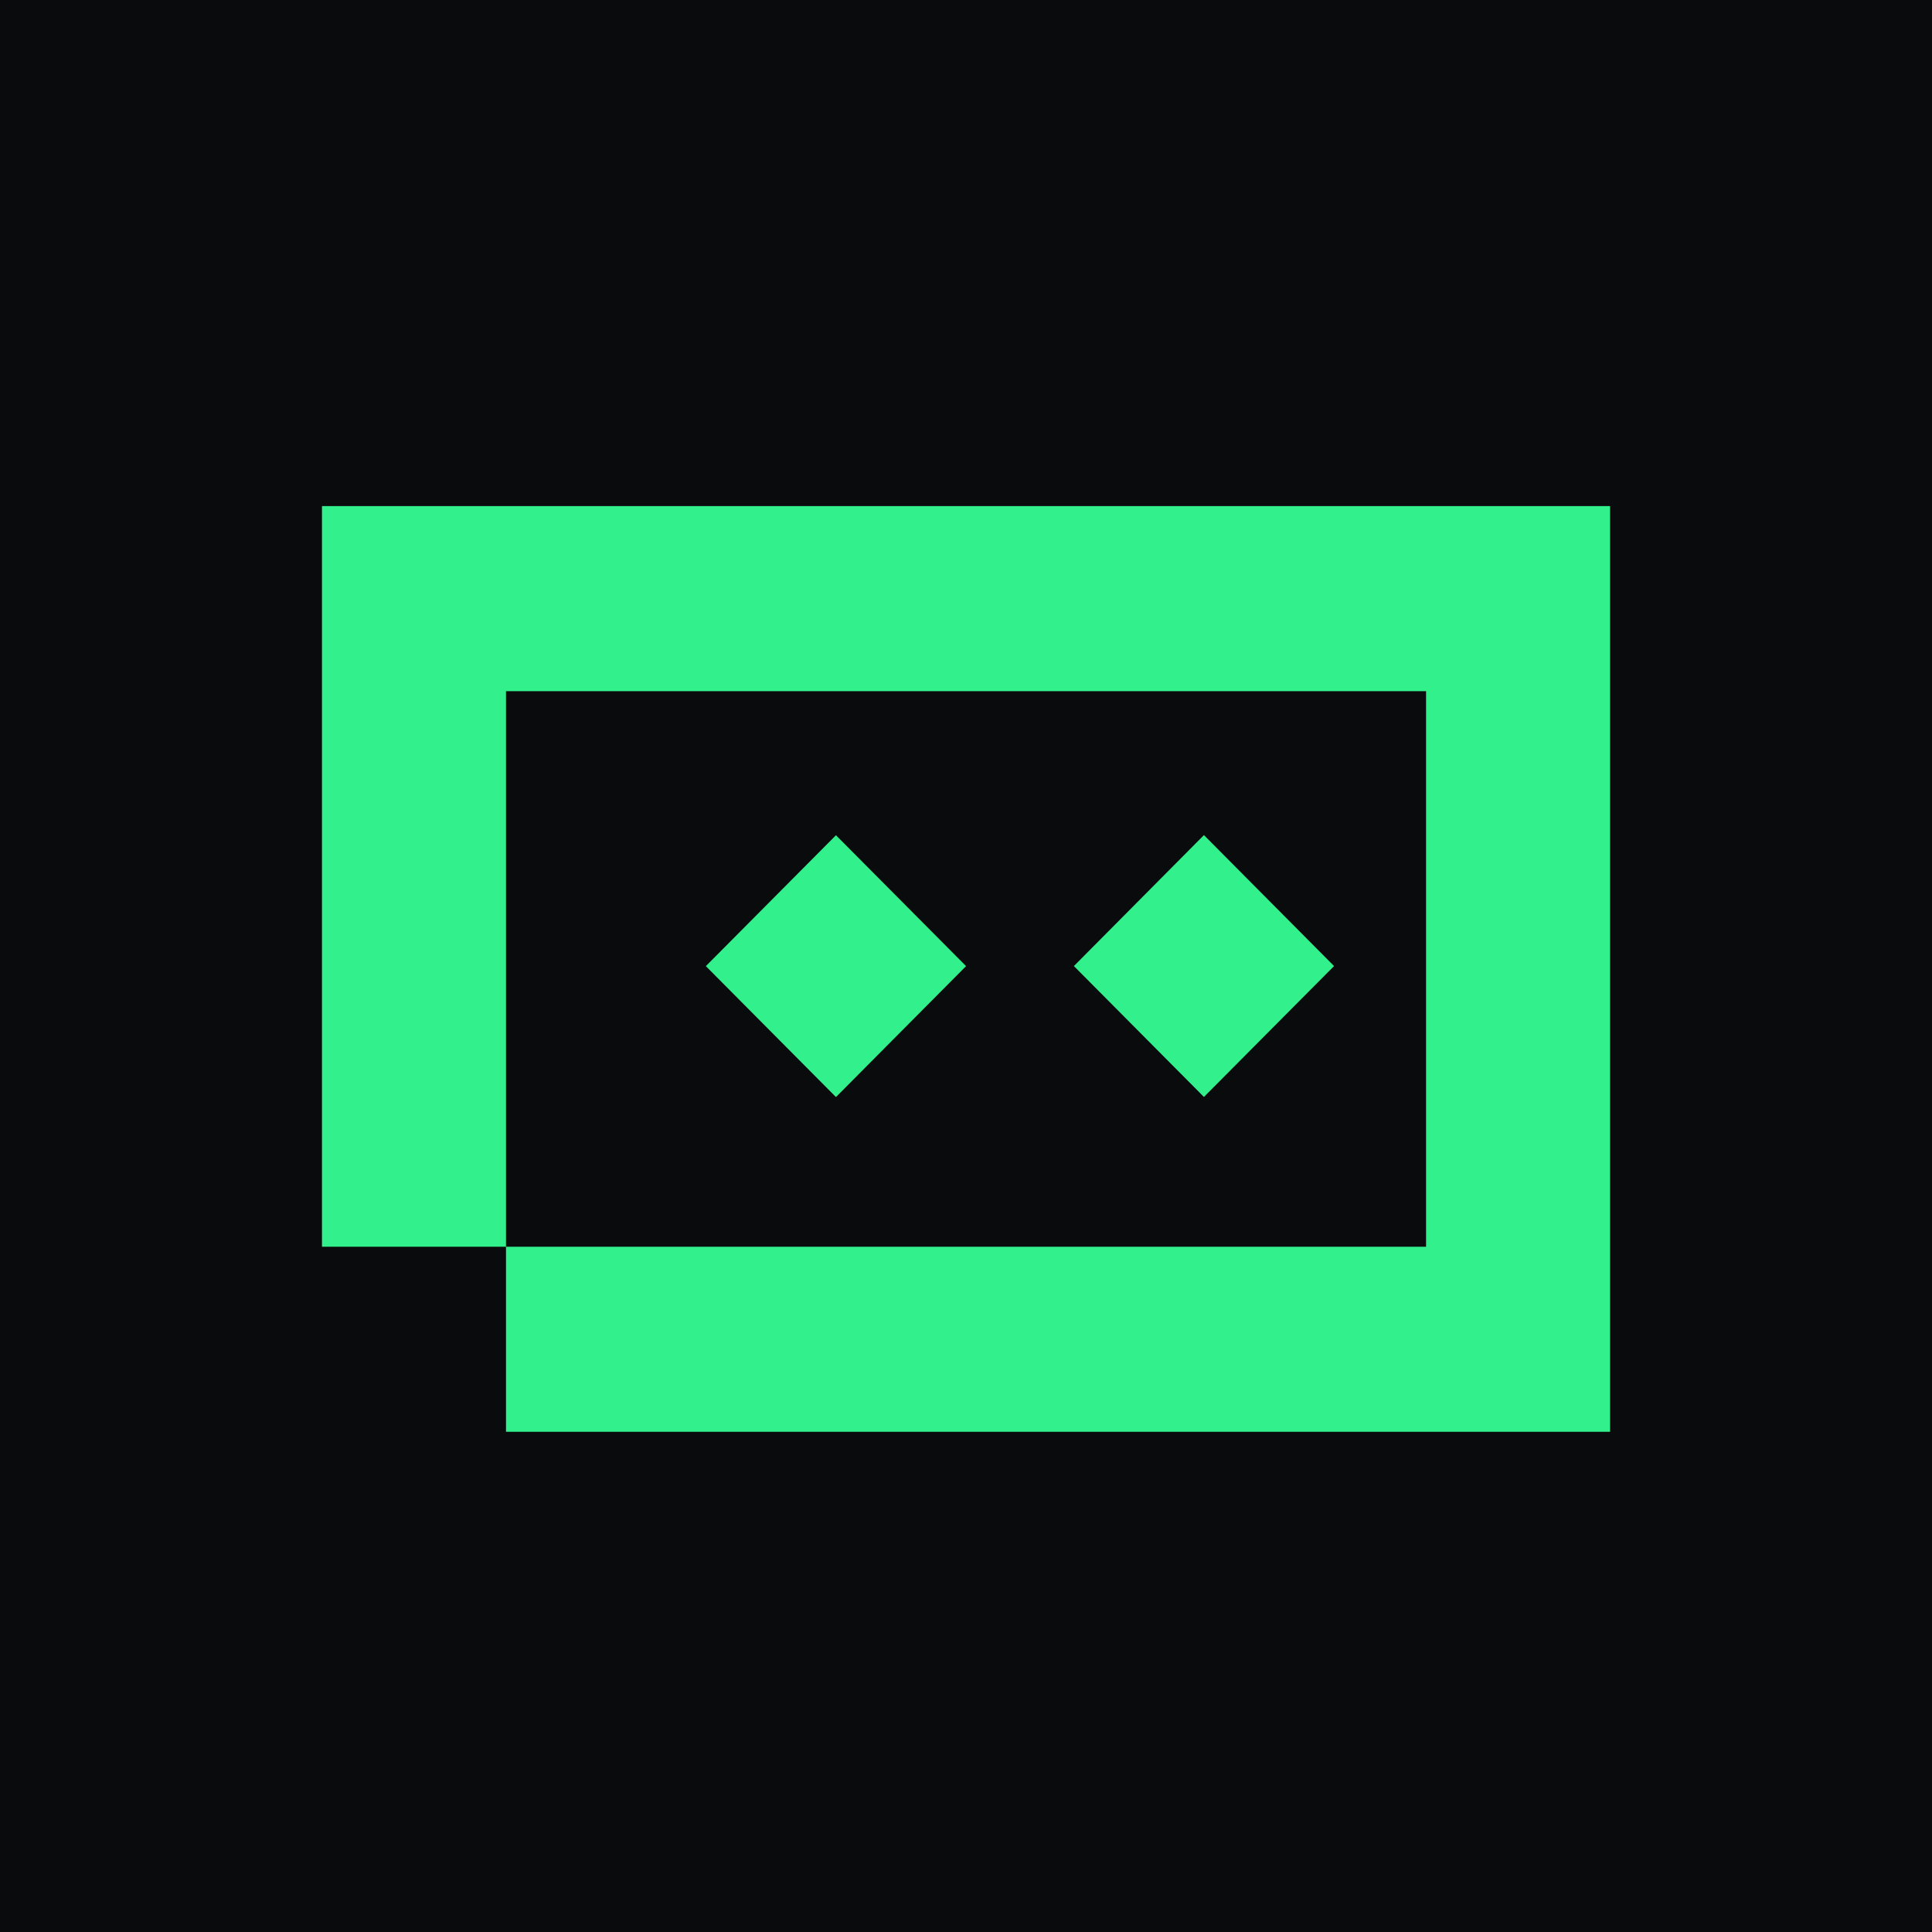
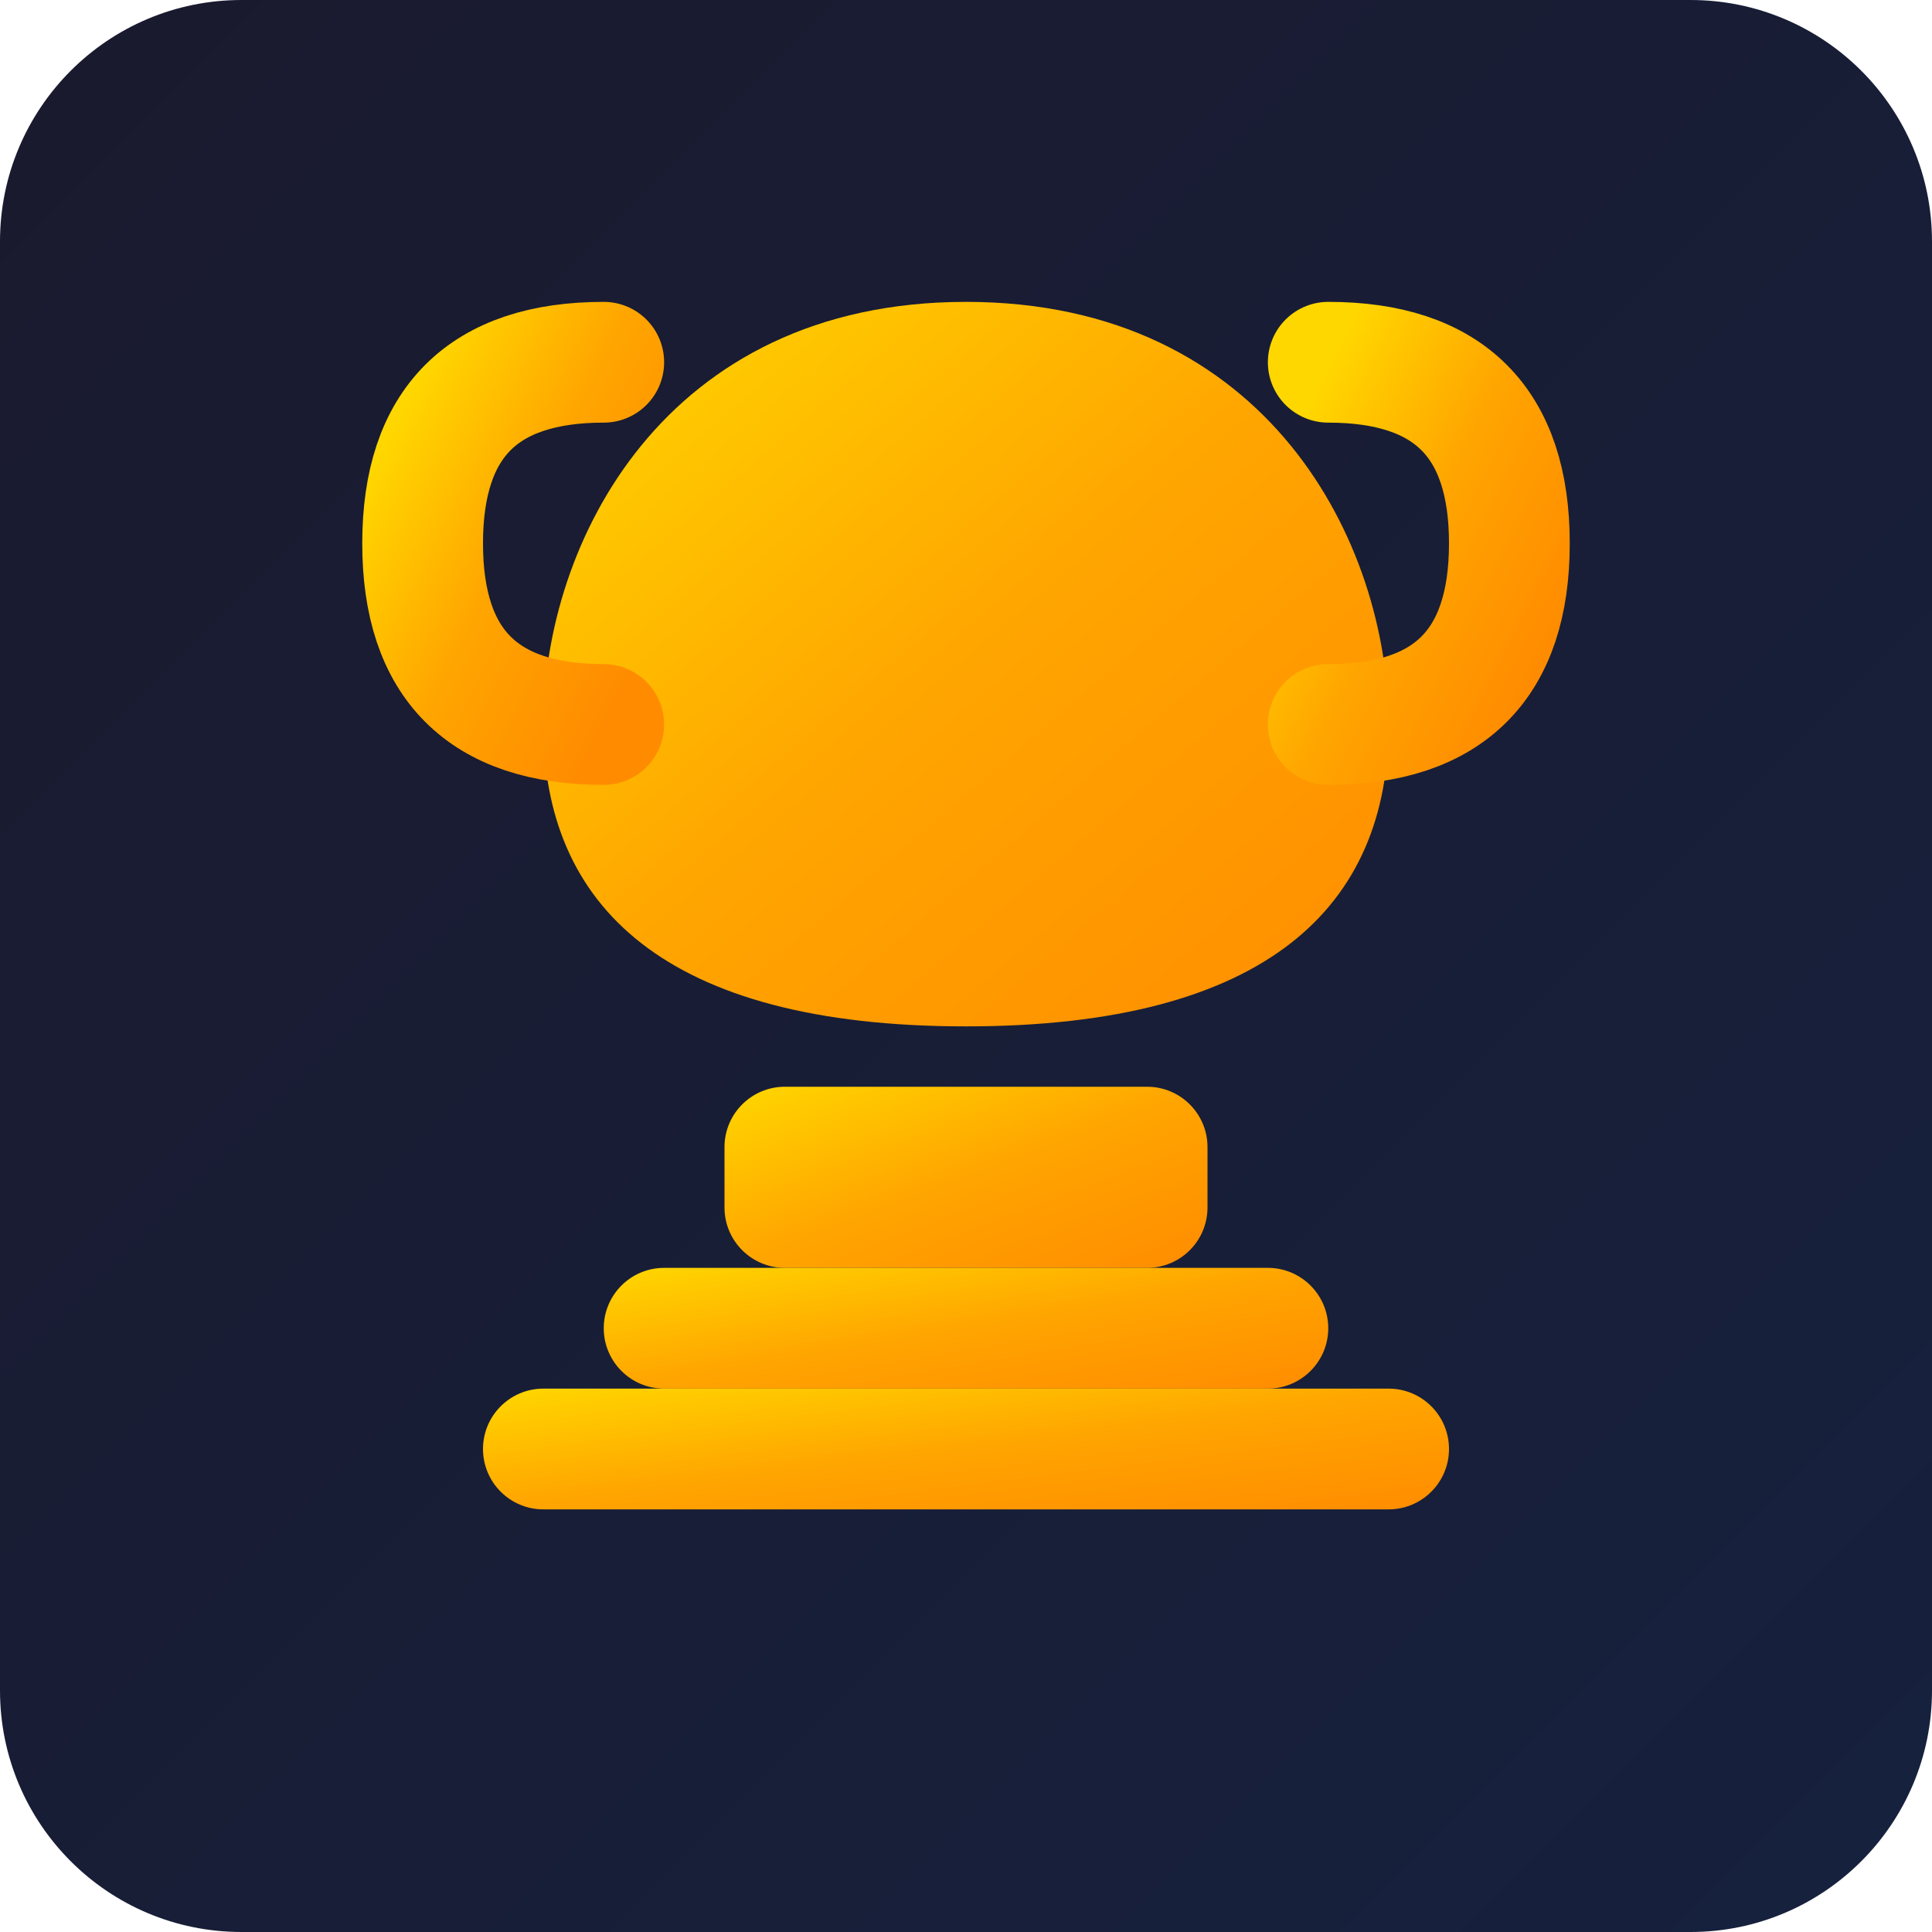
<svg xmlns="http://www.w3.org/2000/svg" width="32" height="32" viewBox="0 0 32 32" fill="none">
-   <rect width="32" height="32" fill="#0A0B0D" />
-   <path d="M26.668 23.715H8.381V20.65H5.333V8.382H26.668V23.715ZM8.381 20.65H23.62V11.448H8.381V20.65ZM16.001 16.002L13.846 18.171L11.691 16.002L13.846 13.834L16.001 16.002ZM22.096 16.001L19.941 18.169L17.787 16.001L19.941 13.832L22.096 16.001Z" fill="#32F08C" />
+   <defs>
+     <linearGradient id="trophyGradient" x1="0%" y1="0%" x2="100%" y2="100%">
+       <stop offset="0%" stop-color="#FFD700" />
+       <stop offset="50%" stop-color="#FFA500" />
+       <stop offset="100%" stop-color="#FF8C00" />
+     </linearGradient>
+     <linearGradient id="bgGradient" x1="0%" y1="0%" x2="100%" y2="100%">
+       <stop offset="0%" stop-color="#1a1a2e" />
+       <stop offset="100%" stop-color="#16213e" />
+     </linearGradient>
+   </defs>
+   <rect width="32" height="32" fill="url(#bgGradient)" rx="4" />
+   <path d="M16 5C11 5 9 9 9 12C9 15 11 17 16 17C21 17 23 15 23 12C23 9 21 5 16 5Z" fill="url(#trophyGradient)" />
+   <path d="M10 12C8 12 7 11 7 9C7 7 8 6 10 6" stroke="url(#trophyGradient)" stroke-width="2" stroke-linecap="round" />
+   <path d="M22 12C24 12 25 11 25 9C25 7 24 6 22 6" stroke="url(#trophyGradient)" stroke-width="2" stroke-linecap="round" />
+   <rect x="12" y="18" width="8" height="3" fill="url(#trophyGradient)" rx="1" />
+   <rect x="10" y="21" width="12" height="2" fill="url(#trophyGradient)" rx="1" />
+   <rect x="8" y="23" width="16" height="2" fill="url(#trophyGradient)" rx="1" />
</svg>
